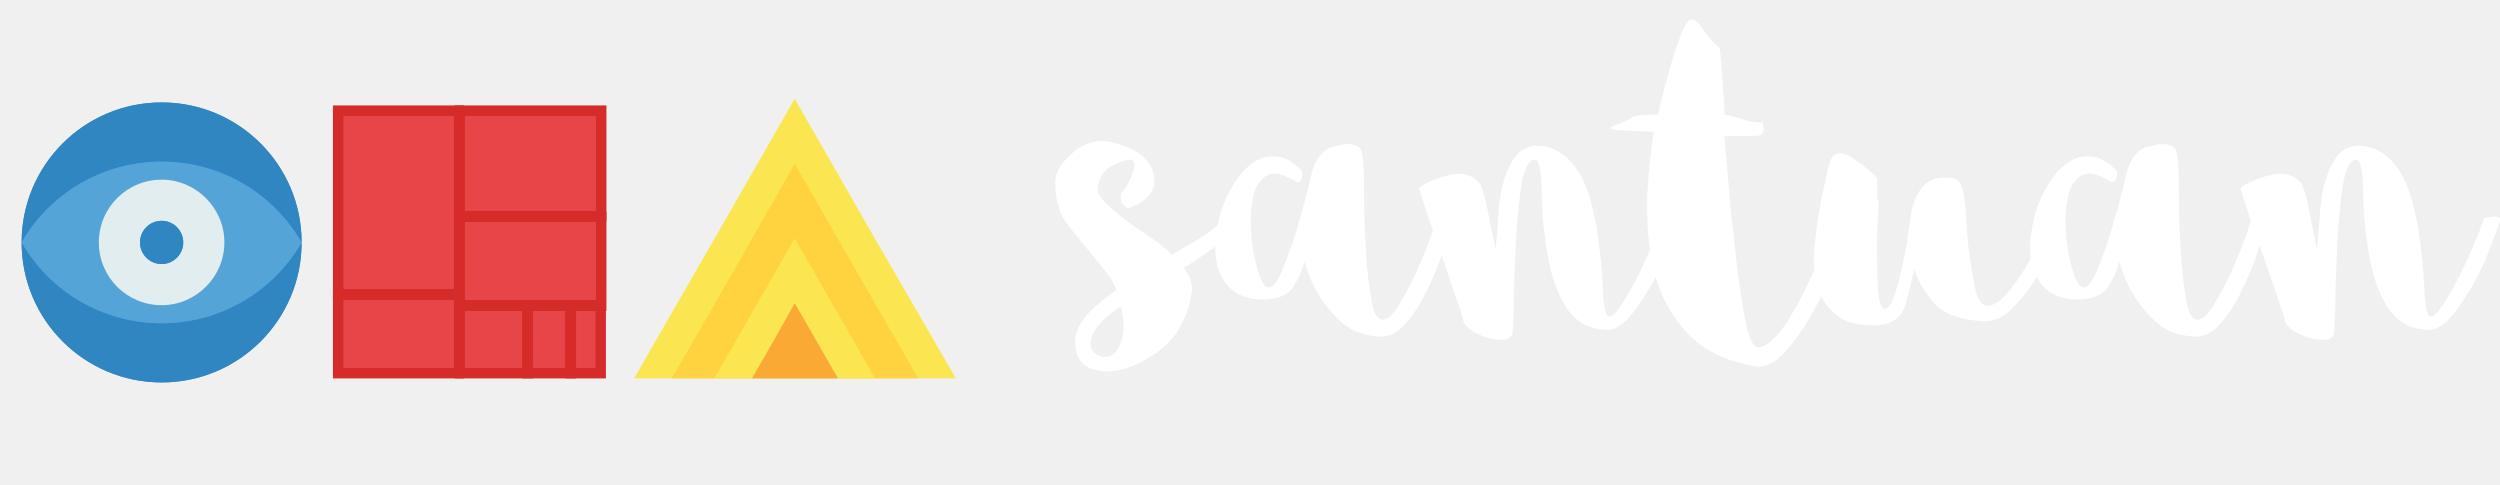
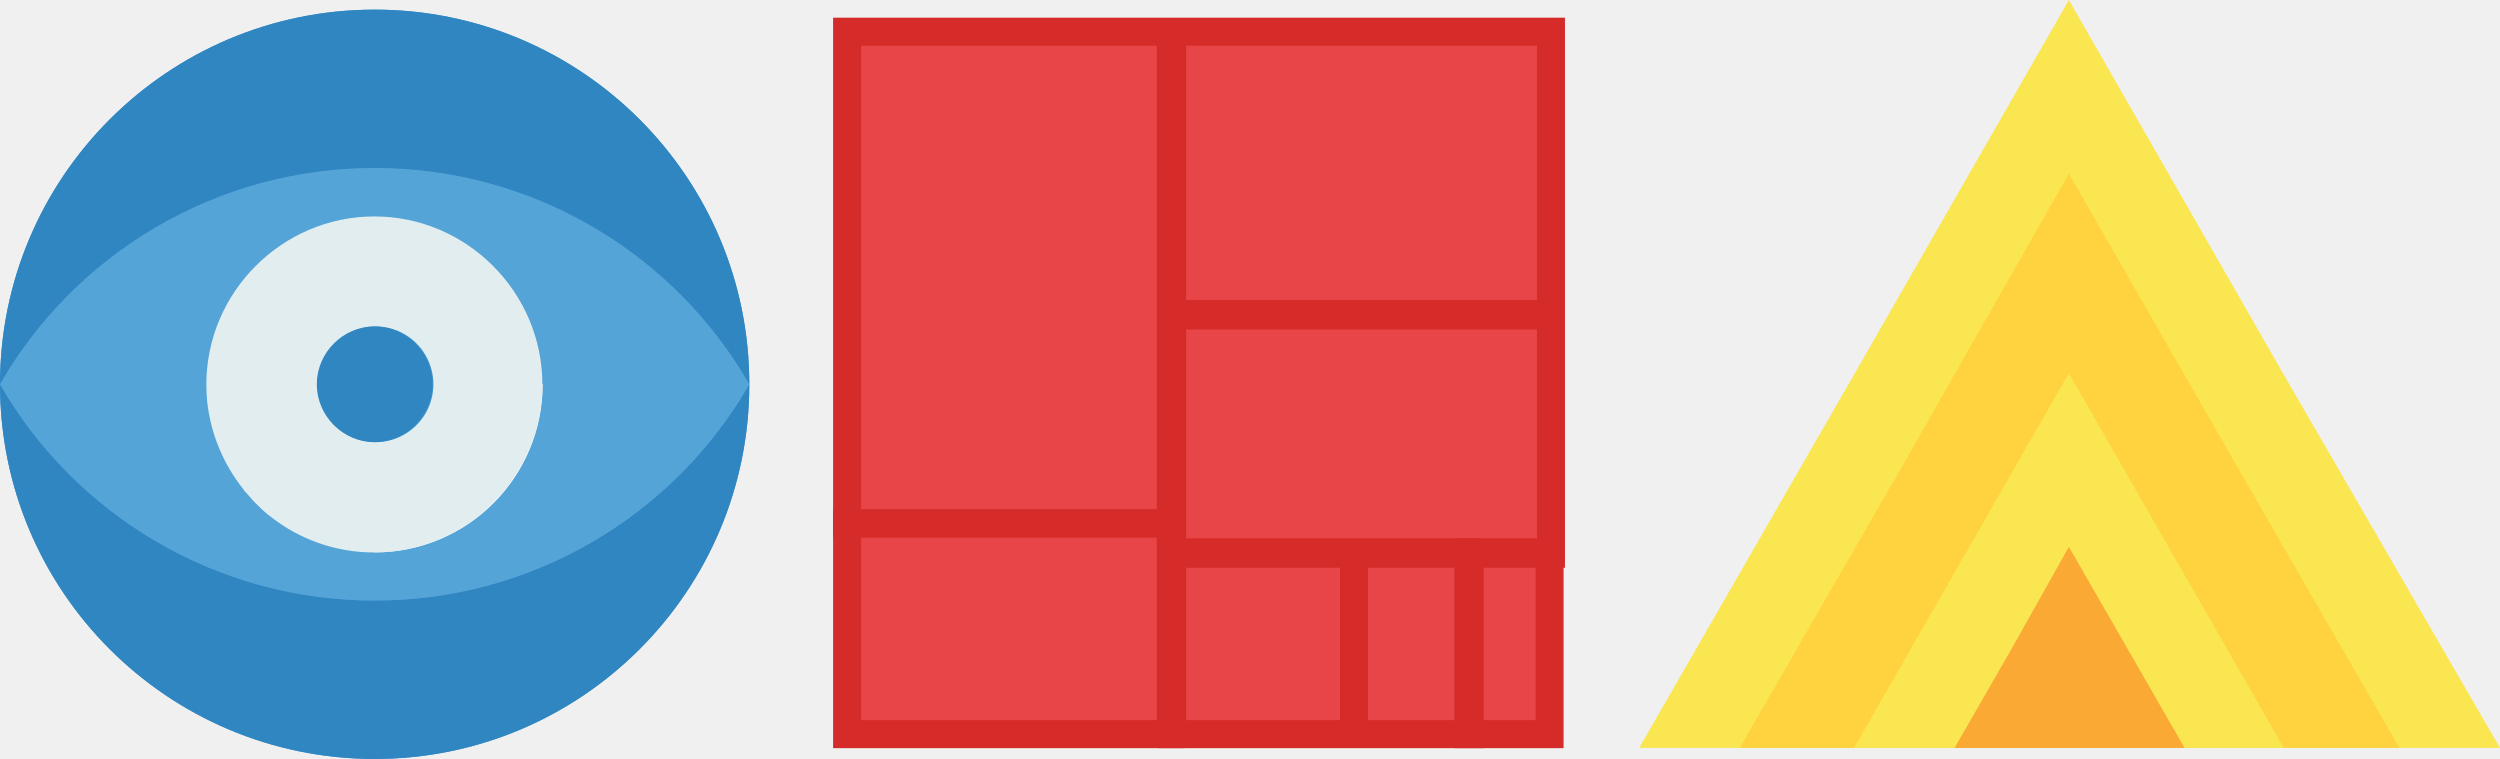
- <svg xmlns="http://www.w3.org/2000/svg" xmlns:xlink="http://www.w3.org/1999/xlink" width="485.7" height="94.2" viewBox="0 0 485.7 94.2">
-   <g fill="#fff">
-     <path d="M217.8 39c-.1-.6-.1-1.1 0-1.5.8-.7 1.5-1.9 2.2-3.7.7-1.9.5-2.8-.5-2.8-.7 0-1.9.4-3.6 1.3-1.6.9-2.5 2.4-2.6 4.2-.1.7.2 1.4.8 2.2.6.7 1.4 1.4 2.3 2.2 1.7 1.5 3.8 3 6.2 4.6 2 1.3 3.7 2.6 5.1 4 1.1-.7 2.3-1.4 3.5-2.1 4.4-2.4 6.9-4.7 7.5-6.8.6-.1 1.2-.1 1.8 0 .7 0 1.2.1 1.5.4-.6 1.8-1.9 3.6-4 5.4-2.1 1.7-4.5 3.4-7.1 5.1-.3.2-.6.3-.9.5l.8 1.3c.5.9.8 1.9.8 2.8-.2 1.9-.6 3.6-1.3 5.3-.7 1.6-1.5 3.1-2.6 4.4-1.1 1.3-2.4 2.4-3.9 3.3-1.4.9-2.8 1.7-4.2 2.2-1.5.5-3 .8-4.4.9-1 0-2-.2-3-.5-2.1-.7-3.3-2.4-3.3-5.1-.1-2 .8-3.9 2.7-5.9 1.5-1.5 3.2-2.9 5.3-4.4-.3-.7-.6-1.3-.9-1.9-.9-1.3-1.8-2.5-2.8-3.7-1.9-2.2-3.7-4.5-5.5-6.7-1.8-2.1-2.7-5-2.7-8.5v-.1c0-1.9 1.2-3.8 3.5-5.8 1.7-1.5 3.6-2.2 5.7-2.2.8 0 1.5.1 2.3.4 4.3 1 6.8 3 7.6 5.9.8 3-.9 5.3-4.9 6.8-.8-.5-1.3-1-1.4-1.5zm-4.3 30.1c1.5.6 2.7.2 3.7-1.3.5-.8.9-1.9 1-3.3.2-1.3 0-3-.4-5-3.3 2.1-5.2 4.2-5.8 6.3-.4 1.6.1 2.7 1.5 3.3z" />
-     <path d="M252.9 34.5c-.1.6-.4.9-.9.9-1.7-1-3.1-1.6-4.2-1.7-1.1 0-2 .4-2.7 1.2-.9.9-1.4 2.1-1.7 3.7-.3 1.7-.5 3.5-.4 5.3.1 2.8.5 5.5 1.2 8s1.4 3.8 2.1 3.9c.9.3 1.8-.9 2.8-3.3 1-2.4 2-5 2.8-7.8.7-2.3 1.3-4.5 1.8-6.4s.8-3.2.9-3.6c.8-3.9 2.5-6.1 5.3-6.4.6-.2 1.2-.3 1.8-.3 1.6 0 2.6.5 2.8 1.4.3.8.5 3.2.5 7.2s.1 8.1.4 12.4c.2 3.4.5 6.4 1 9 .4 2.7 1.1 4 2.1 4.1 1.1.1 2.4-1.1 3.7-3.6 1.5-2.4 2.8-5.1 4-8 .8-1.9 1.5-3.7 2.1-5.4.6-1.8 1-3.1 1.3-4 .5-.2 1-.3 1.5-.3s1 .1 1.5.4c-.4 1.6-1.2 4.2-2.3 7.7-1.1 3.4-2.5 6.6-4.2 9.7-1.1 2-2.4 3.6-3.7 5-1.3 1.2-2.7 1.8-4.1 1.8h-.3c-3.2-.2-5.8-1.2-7.8-3.2-2-1.9-3.5-3.9-4.6-6-.6-1.1-1.1-2.1-1.4-3.1-.3-.9-.6-1.7-.8-2.3-.4 1.8-1.2 3.5-2.2 5-1 1.6-3.1 2.4-6.3 2.4-1.8-.1-3.3-.5-4.5-1.2-1.2-.7-2.1-1.6-2.8-2.8-.8-1.3-1.2-2.7-1.4-4.4-.1-.7-.1-1.4-.1-2.1 0-.9.1-1.9.3-2.8.4-3.2 1.5-6.2 3.2-9 1.7-2.8 3.7-4.6 5.9-5.3 1.2-.3 2.4-.3 3.6 0 1.3.4 2.6 1.3 3.9 2.7 0 .3.1.7-.1 1.2z" />
-     <path d="M291.2 40.5c.3-3.9 1.3-7.1 2.8-9.5.5-.8 1.1-1.4 1.8-1.9.7-.4 1.5-.7 2.4-.8h.1c1.9 0 3.5.5 4.9 1.4 1.4.9 2.5 2.2 3.5 3.7.9 1.4 1.5 3 2.1 4.8.5 1.7.9 3.5 1.3 5.4.7 4.4 1.1 8.4 1.3 12.2.1 3.8.5 5.7 1.3 5.7.7 0 1.7-1.2 3.1-3.5 1.4-2.3 2.7-4.8 3.9-7.5.8-1.7 1.5-3.3 2.1-4.8.6-1.5 1-2.7 1.2-3.3.4-.1.9-.2 1.5-.3.5-.1 1.1 0 1.7.4-.3 1.3-1.2 3.5-2.4 6.6-1.2 3.1-2.7 6-4.4 8.6-1.1 1.8-2.3 3.3-3.5 4.6-1.3 1.2-2.5 1.8-3.7 1.8-2.1-.1-3.8-.6-5.1-1.5-1.4-.9-2.5-2.2-3.3-3.7-.9-1.5-1.5-3.1-2.1-4.9-.5-1.7-.9-3.5-1.2-5.4-.7-4.4-1-8.4-1-12.1-.1-3.8-.6-5.6-1.4-5.5-1.3.2-2.2 2.2-2.7 6.2-.5 3.9-.9 8.1-1 12.6-.2 3.7-.3 7-.3 9.9-.1 3-.2 4.8-.3 5.3-.4.8-1.2 1.1-2.3 1-.8 0-1.6-.1-2.6-.4-2.6-.9-4.1-1.9-4.6-3.2 0-.5-.4-1.8-1.2-3.9-.7-2.1-1.5-4.5-2.4-7.1-1.1-3.1-2.2-6.1-3.2-9.1s-1.6-4.9-1.8-5.7c.7-.8 2.4-1.6 5.1-2.4 2.8-.9 5-.4 6.6 1.3.6.9 1.2 3 1.8 6.3.6 3.2 1.1 5.4 1.4 6.7.1-1.3.3-4 .6-8z" />
-     <path d="M335 26.6c.3 3.2.6 6.5.9 10 .2 2.7.4 5.3.8 8 .3 2.6.5 5.1.8 7.6.6 4.4 1.2 8.1 1.8 11.1.7 2.9 1.5 4.3 2.3 4.2 1.5-.1 3.3-1.6 5.3-4.5 1.9-2.9 3.6-6.1 5.1-9.5 1-2.2 1.9-4.3 2.7-6.3.8-2 1.3-3.4 1.7-4.4.4 0 .9 0 1.5.1.5 0 1 .2 1.4.6-.3 1.3-1.2 4-2.8 8.1-1.6 4.1-3.6 8-5.8 11.6-1.5 2.4-3.1 4.4-4.6 5.9-1.5 1.4-2.9 2.1-4.2 2.1h-.6c-4.9-.8-8.8-2.4-11.8-4.9-3-2.6-5.2-5.7-6.7-9.3-1.2-3-2-6.2-2.4-9.7-.3-2.4-.4-4.8-.4-7.2 0-1.1 0-2.2.1-3.2.2-3.9.6-7.6 1.2-11.3-2.2-.1-4.5-.2-6.9-.3-1-.1-1.5-.2-1.5-.4-.1-.1.2-.3.8-.5 1.5-.6 2.4-1 3-1.3.3-.4 1.2-.7 3-.8h2.4l1-4.1c1.5-5.9 2.9-10.2 4-12.7.5-1.1 1.1-1.7 1.7-1.7.5 0 1.1.5 1.7 1.4 1.3 1.9 2.5 3.3 3.6 4.1.2 1.3.4 4.5.8 9.8.1 1 .1 2.1.1 3.1l2.4.6c1.8.7 3.5 1 5.1 1 .1.3.1.8.1 1.3v.3c-.1.7-.6 1-1.7 1H335z" />
-     <path d="M365 39c-.1 1.9-.2 4-.3 6.3-.1 3.4 0 6.7.1 9.8.1 3 .5 4.6 1.2 4.8.7.2 1.3-.5 1.8-1.9.6-1.5 1.1-3.2 1.5-5.1.6-2.5 1.1-4.9 1.4-7.3.3-2.4.6-3.9.6-4.4.9-3.9 2.6-6.1 5.3-6.6 2.6-.3 4 .1 4.4 1.3.3.6.6 2 .8 4.1.2 2.1.3 4.5.5 6.9.3 3 .8 5.8 1.3 8.5.5 2.6 1.3 3.9 2.3 4 1.3.1 2.7-.8 4.2-2.6s2.9-3.8 4.1-6c.9-1.5 1.6-2.9 2.3-4.4.6-1.4 1-2.5 1.3-3.5.5-.2 1-.3 1.4-.3.4 0 .9.1 1.4.4-.5 1.8-1.5 4.2-3 7.3-1.5 3.1-3.2 5.8-5.3 8.1-1 1.3-2.1 2.3-3.3 3.1-1.3.7-2.6 1-3.9.9-4.5-.3-7.8-1.5-9.7-3.9-1.9-2.4-3-4.5-3.5-6.2-.4 1.8-1 4.1-1.7 6.8-.8 2.7-2.7 4-5.9 4.1h-.5c-2.5 0-4.5-.4-6-1.3-1.6-1-2.9-2.3-3.7-3.9-1.1-2.1-1.7-4.6-1.7-7.5v-1.3c.3-3.3.7-6.6 1.3-9.7.3-1.7.7-3.3 1-4.6.3-1.5.6-2.7.9-3.7.4-1 1.1-1.5 1.9-1.4.8 0 1.8.4 3 1.3 2.5 1.8 3.9 3 4.2 3.5V39z" />
-     <path d="M411.2 34.5c-.1.6-.4.9-.9.9-1.7-1-3.1-1.6-4.2-1.7-1.1 0-2 .4-2.7 1.2-.9.9-1.4 2.1-1.7 3.7-.3 1.7-.5 3.5-.4 5.3.1 2.8.5 5.5 1.2 8s1.4 3.8 2.1 3.9c.9.3 1.8-.9 2.8-3.3 1-2.4 2-5 2.8-7.8.7-2.3 1.3-4.5 1.8-6.4s.8-3.2.9-3.6c.8-3.9 2.5-6.1 5.3-6.4.6-.2 1.2-.3 1.8-.3 1.6 0 2.6.5 2.8 1.4.3.8.5 3.2.5 7.2s.1 8.1.4 12.4c.2 3.4.5 6.4 1 9 .4 2.7 1.1 4 2.1 4.1 1.1.1 2.4-1.1 3.7-3.6 1.5-2.4 2.8-5.1 4-8 .8-1.9 1.5-3.7 2.1-5.4.6-1.8 1-3.1 1.3-4 .5-.2 1-.3 1.5-.3s1 .1 1.5.4c-.4 1.6-1.2 4.2-2.3 7.7-1.1 3.4-2.5 6.6-4.2 9.7-1.1 2-2.4 3.6-3.7 5-1.3 1.2-2.7 1.8-4.1 1.8h-.3c-3.2-.2-5.8-1.2-7.8-3.2-2-1.9-3.5-3.9-4.6-6-.6-1.1-1.1-2.1-1.4-3.1-.3-.9-.6-1.7-.8-2.3-.4 1.8-1.2 3.5-2.2 5-1 1.6-3.1 2.4-6.3 2.4-1.8-.1-3.3-.5-4.5-1.2-1.2-.7-2.1-1.6-2.8-2.8-.8-1.3-1.2-2.7-1.4-4.4-.1-.7-.1-1.4-.1-2.1 0-.9.1-1.9.3-2.8.4-3.2 1.5-6.2 3.2-9 1.7-2.8 3.7-4.6 5.9-5.3 1.2-.3 2.4-.3 3.6 0 1.3.4 2.6 1.3 3.9 2.7 0 .3.1.7-.1 1.2z" />
-     <path d="M450.8 40.5c.3-3.9 1.3-7.1 2.8-9.5.5-.8 1.1-1.4 1.8-1.9.7-.4 1.5-.7 2.4-.8h.1c1.9 0 3.5.5 4.9 1.4 1.4.9 2.5 2.2 3.5 3.7.9 1.4 1.5 3 2.1 4.8.5 1.7.9 3.5 1.3 5.4.7 4.4 1.1 8.4 1.3 12.2.1 3.8.5 5.7 1.3 5.7.7 0 1.7-1.2 3.1-3.5 1.4-2.3 2.7-4.8 3.9-7.5.8-1.7 1.5-3.3 2.1-4.8.6-1.5 1-2.7 1.2-3.3.4-.1.9-.2 1.5-.3.5-.1 1.1 0 1.7.4-.3 1.3-1.2 3.5-2.4 6.6-1.2 3.1-2.7 6-4.4 8.6-1.1 1.8-2.3 3.3-3.5 4.6-1.3 1.2-2.5 1.8-3.7 1.8-2.1-.1-3.8-.6-5.1-1.5-1.4-.9-2.5-2.2-3.3-3.7-.9-1.5-1.5-3.1-2.1-4.9-.5-1.7-.9-3.5-1.2-5.4-.7-4.4-1-8.4-1-12.1-.1-3.8-.6-5.6-1.4-5.5-1.3.2-2.2 2.2-2.7 6.2-.5 3.9-.9 8.1-1 12.6-.2 3.7-.3 7-.3 9.9-.1 3-.2 4.8-.3 5.3-.4.8-1.2 1.1-2.3 1-.8 0-1.6-.1-2.6-.4-2.6-.9-4.1-1.9-4.6-3.2 0-.5-.4-1.8-1.2-3.9-.7-2.1-1.5-4.5-2.4-7.1-1.1-3.1-2.2-6.1-3.2-9.1s-1.6-4.9-1.8-5.7c.7-.8 2.4-1.6 5.1-2.4 2.8-.9 5-.4 6.6 1.3.6.9 1.2 3 1.8 6.3.6 3.2 1.1 5.4 1.4 6.7 0-1.3.3-4 .6-8z" />
-   </g>
-   <path fill="#E74547" d="M65.7 21.5h51v51h-51z" />
-   <path fill="none" stroke="#D52B29" stroke-width="2.033" stroke-miterlimit="10" d="M65.7 21.5h23.5v35.7H65.7z" />
-   <path fill="none" stroke="#D52B29" stroke-width="2.033" stroke-miterlimit="10" d="M89.3 21.5h27.5V42H89.3z" />
-   <path fill="none" stroke="#D52B29" stroke-width="2.033" stroke-miterlimit="10" d="M89.3 42.1h27.5v17.3H89.3z" />
-   <path fill="none" stroke="#D52B29" stroke-width="2.033" stroke-miterlimit="10" d="M89.3 59.3h13.2v13.2H89.3z" />
-   <path fill="none" stroke="#D52B29" stroke-width="2.033" stroke-miterlimit="10" d="M102.5 59.3h8.4v13.2h-8.4z" />
-   <path fill="none" stroke="#D52B29" stroke-width="2.033" stroke-miterlimit="10" d="M110.8 59.3h5.9v13.2h-5.9z" />
-   <path fill="none" stroke="#D52B29" stroke-width="2.033" stroke-miterlimit="10" d="M65.7 57.2h23.5v15.3H65.7z" />
-   <path fill="#F9E651" d="M154.4 19.2L170 46.4l15.7 27.1h-62.5l15.6-27.1z" />
-   <path fill="#FFD340" d="M154.4 31.8l12 20.9 12 20.8h-47.9l12-20.8z" />
-   <path fill="#F9E651" d="M154.4 46.3l7.8 13.6 7.8 13.6h-31.2l7.8-13.6z" />
-   <path fill="#FAA934" d="M154.4 58.9l4.2 7.3 4.2 7.3h-16.7l4.2-7.3z" />
+ <svg xmlns="http://www.w3.org/2000/svg" xmlns:xlink="http://www.w3.org/1999/xlink" width="181.5" height="55.1">
+   <style>.st1{fill:none;stroke:#d52b29;stroke-width:2.033;stroke-miterlimit:10}.st2{fill:#f9e651}.st6,.st7{clip-path:url(#SVGID_4_)}.st6{stroke:#fff;stroke-miterlimit:10}.st7{fill:#3086c1}</style>
+   <path d="M61.5 2.3h51v51h-51v-51z" fill="#e74547" />
+   <path class="st1" d="M61.5 2.3H85V38H61.5V2.3zM85.1 2.3h27.5v20.5H85.1V2.3zM85.1 22.9h27.5v17.3H85.1V22.9z" />
+   <path class="st1" d="M85.1 40.1h13.2v13.2H85.1V40.1zM98.3 40.1h8.4v13.2h-8.4V40.1z" />
+   <path class="st1" d="M106.6 40.1h5.9v13.2h-5.9V40.1zM61.5 38H85v15.3H61.5V38z" />
+   <path class="st2" d="M150.2 0l15.6 27.2 15.7 27.1H119l15.6-27.1L150.2 0z" />
+   <path d="M150.2 12.6l12 20.9 12 20.8h-47.9l12-20.8 11.9-20.9z" fill="#ffd340" />
+   <path class="st2" d="M150.2 27.1l7.8 13.6 7.8 13.6h-31.2l7.8-13.6 7.8-13.6z" />
+   <path d="M150.2 39.7l4.2 7.3 4.2 7.3h-16.7l4.2-7.3 4.1-7.3z" fill="#faa934" />
  <defs>
-     <circle id="SVGID_1_" cx="31.4" cy="47.1" r="27.2" />
+     <circle id="SVGID_1_" cx="27.2" cy="27.9" r="27.2" />
  </defs>
  <clipPath id="SVGID_2_">
    <use xlink:href="#SVGID_1_" overflow="visible" />
  </clipPath>
-   <circle clip-path="url(#SVGID_2_)" fill="#3F96D2" cx="31.4" cy="47.1" r="27.2" />
-   <defs>
-     <circle id="SVGID_3_" cx="31.4" cy="47.1" r="27.2" />
-   </defs>
-   <clipPath id="SVGID_4_">
-     <use xlink:href="#SVGID_3_" overflow="visible" />
-   </clipPath>
-   <g clip-path="url(#SVGID_4_)">
-     <g id="XMLID_1_">
-       <path fill="#3086C1" d="M62.8 31.4c0 5.7-1.5 11.1-4.2 15.7-5.4-9.4-15.6-15.7-27.2-15.7S9.6 37.7 4.2 47.1C1.5 42.5 0 37.1 0 31.4 0 14.1 14.1 0 31.4 0s31.4 14.1 31.4 31.4z" />
-       <path fill="#3086C1" d="M58.6 47.1c2.7 4.6 4.2 10 4.2 15.7 0 17.3-14.1 31.4-31.4 31.4S0 80.2 0 62.8c0-5.7 1.5-11.1 4.2-15.7 5.4 9.4 15.6 15.7 27.2 15.7s21.8-6.3 27.2-15.7z" />
-       <path fill="#55A4D8" d="M31.4 31.4c11.6 0 21.8 6.3 27.2 15.7-5.4 9.4-15.6 15.7-27.2 15.7S9.6 56.5 4.2 47.1c5.4-9.4 15.6-15.7 27.2-15.7zm12.2 15.7c0-6.7-5.5-12.2-12.2-12.2s-12.2 5.5-12.2 12.2 5.4 12.2 12.2 12.2 12.2-5.5 12.2-12.2z" />
-       <path fill="#E1EDEE" d="M31.4 34.9c6.7 0 12.2 5.5 12.2 12.2s-5.5 12.2-12.2 12.2-12.2-5.4-12.2-12.2 5.5-12.2 12.2-12.2zm4.2 12.2c0-2.3-1.9-4.2-4.2-4.2-2.3 0-4.2 1.9-4.2 4.2 0 2.3 1.9 4.2 4.2 4.2s4.2-1.9 4.2-4.2z" />
-       <circle fill="#3086C1" cx="31.4" cy="47.1" r="4.2" />
-     </g>
+   <circle cx="27.2" cy="27.9" r="27.2" clip-path="url(#SVGID_2_)" fill="#3f96d2" />
+   <g>
+     <defs>
+       <circle id="SVGID_3_" cx="27.2" cy="27.9" r="27.2" />
+     </defs>
+     <clipPath id="SVGID_4_">
+       <use xlink:href="#SVGID_3_" overflow="visible" />
+     </clipPath>
+     <path class="st6" d="M17.77 35.65c-.04-.04-.07-.09-.1-.14.04.05.07.1.1.14zM18.57 36.53c-.11-.11-.2-.22-.3-.33.1.11.19.22.3.33zM19.45 37.33c-.19-.16-.36-.33-.54-.49.17.16.35.33.54.49zM25.96 40.04a12.187 12.187 0 000 0zM27.2 40.1c6.8 0 12.2-5.5 12.2-12.2 0 6.7-5.5 12.2-12.2 12.2zM15 27.9z" />
+     <path class="st7" d="M27.2 12.2c11.6 0 21.8 6.3 27.2 15.7C54.4 12.88 42.22.7 27.2.7S0 12.88 0 27.9c5.4-9.4 15.6-15.7 27.2-15.7zM27.2 55.1c15.02 0 27.2-12.18 27.2-27.2a31.35 31.35 0 01-27.2 15.7C15.6 43.6 5.4 37.3 0 27.9c0 15.02 12.18 27.2 27.2 27.2z" />
+     <path d="M27.2 43.6c11.6 0 21.8-6.3 27.2-15.7a31.35 31.35 0 00-27.2-15.7C15.6 12.2 5.4 18.5 0 27.9c5.4 9.4 15.6 15.7 27.2 15.7zm0-27.9c6.7 0 12.2 5.5 12.2 12.2 0 6.7-5.4 12.2-12.2 12.2a12.106 12.106 0 01-7.61-2.66c-.05-.04-.1-.07-.14-.11-.19-.16-.37-.33-.54-.49-.11-.1-.23-.2-.33-.31-.11-.11-.2-.22-.3-.33-.17-.18-.34-.36-.49-.55-.04-.04-.07-.09-.1-.14a12.117 12.117 0 01-2.61-6.37c-.06-.41-.08-.82-.08-1.24 0-6.8 5.5-12.2 12.2-12.2z" clip-path="url(#SVGID_4_)" fill="#55a4d8" />
+     <path d="M17.67 35.52c.04.04.07.09.1.14.16.19.33.37.49.55.1.11.2.23.3.33.11.11.22.2.33.31.18.17.36.34.54.49.05.04.1.07.14.11a12.125 12.125 0 007.61 2.66c6.7 0 12.2-5.5 12.2-12.2 0-6.7-5.5-12.2-12.2-12.2-6.7 0-12.2 5.5-12.2 12.2 0 .42.02.84.06 1.24.26 2.39 1.2 4.58 2.63 6.37zM27.2 23.7a4.2 4.2 0 11.001 8.399A4.2 4.2 0 0127.2 23.7z" clip-path="url(#SVGID_4_)" fill="#e1edee" />
+     <path class="st7" d="M27.2 32.1c2.3 0 4.2-1.9 4.2-4.2 0-2.3-1.9-4.2-4.2-4.2-2.3 0-4.2 1.9-4.2 4.2 0 2.3 1.9 4.2 4.2 4.2z" />
  </g>
</svg>
